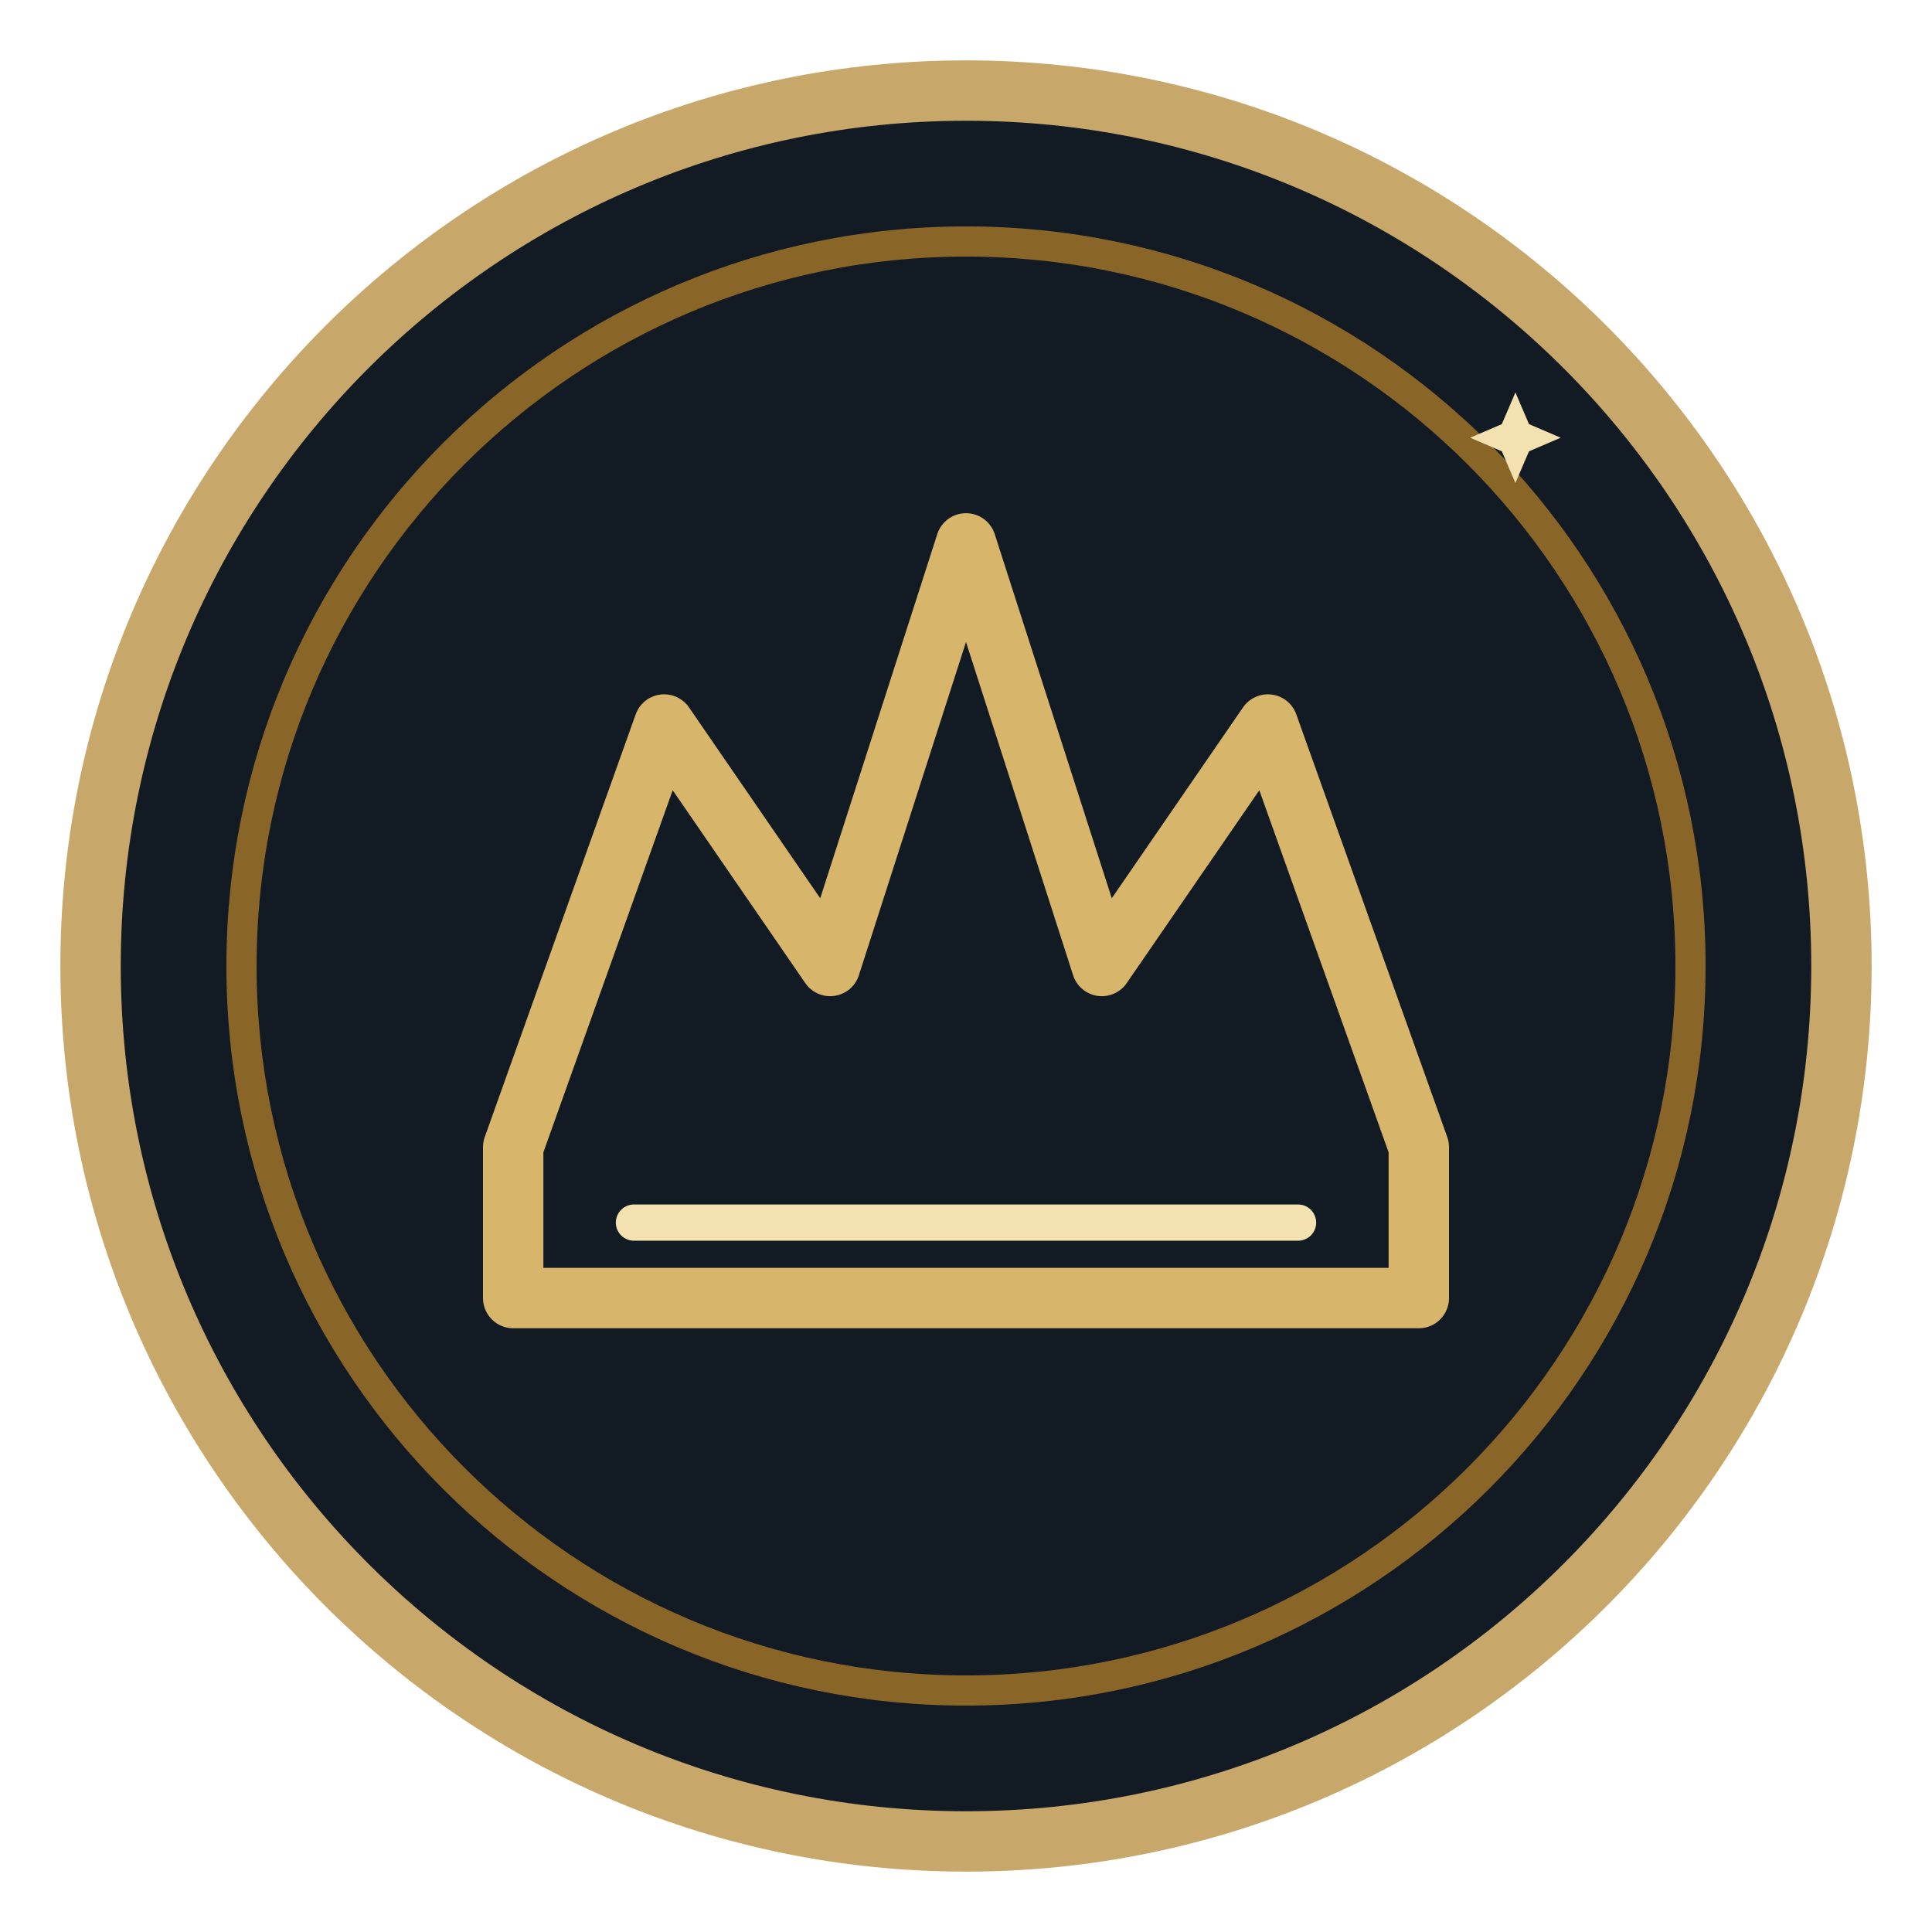
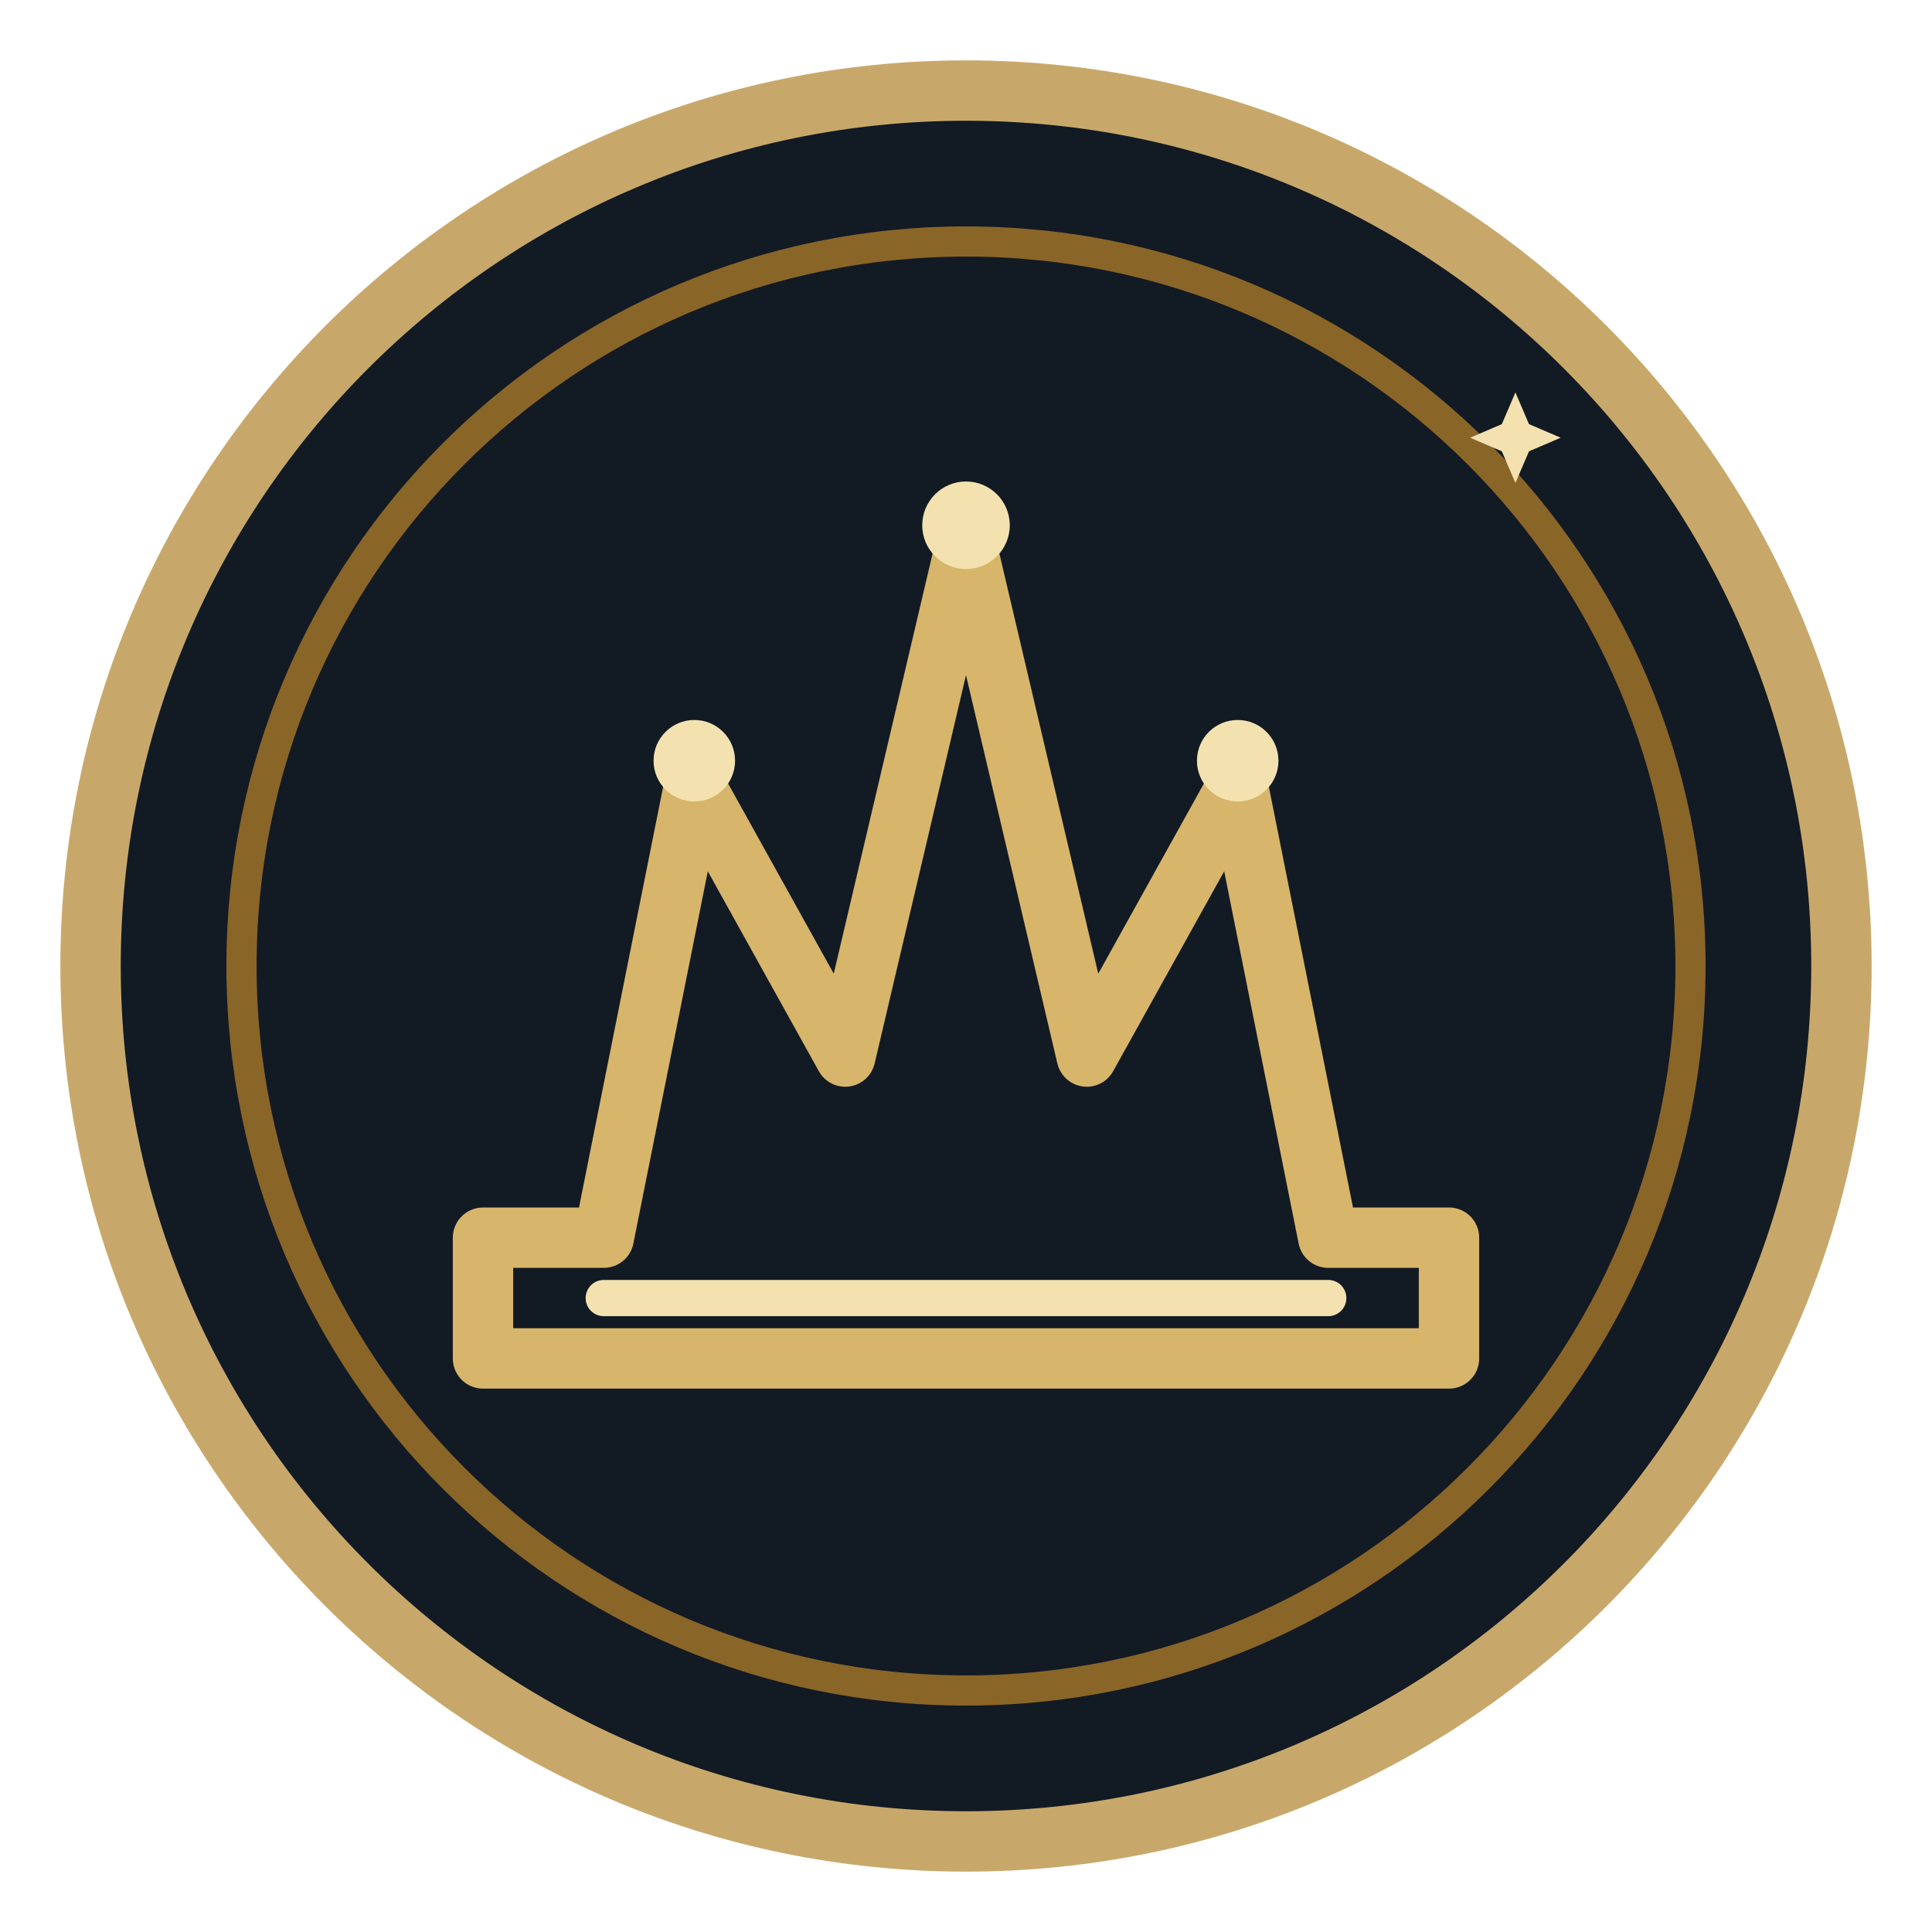
<svg xmlns="http://www.w3.org/2000/svg" viewBox="0 0 64 64">
  <circle cx="32" cy="32" r="29" fill="#121a24" stroke="#c8a86a" stroke-width="2" />
  <circle cx="32" cy="32" r="24" fill="none" stroke="#8a6528" stroke-width="1" />
  <path fill="#f3e2b0" d="M50.2 13L50.65 14.05L51.7 14.5L50.65 14.95L50.2 16L49.75 14.95L48.7 14.5L49.75 14.05Z" />
-   <path d="M17 38L22 24L27.5 32L32 18L36.5 32L42 24L47 38V43H17Z" fill="none" stroke="#d7b56a" stroke-width="2" stroke-linecap="round" stroke-linejoin="round" />
-   <path d="M21 40.5H43" fill="none" stroke="#f3e2b0" stroke-width="1.2" stroke-linecap="round" />
+   <path d="M16 41H20L23 26L28 35L32 18L36 35L41 26L44 41H48V45H16Z" fill="none" stroke="#d7b56a" stroke-width="2" stroke-linecap="round" stroke-linejoin="round" />
+   <path d="M20 43H44" fill="none" stroke="#f3e2b0" stroke-width="1.2" stroke-linecap="round" />
+   <g fill="#f3e2b0">
+     <circle cx="23" cy="25.2" r="1.35" />
+     <circle cx="32" cy="17.4" r="1.45" />
+     <circle cx="41" cy="25.2" r="1.35" />
+   </g>
</svg>
